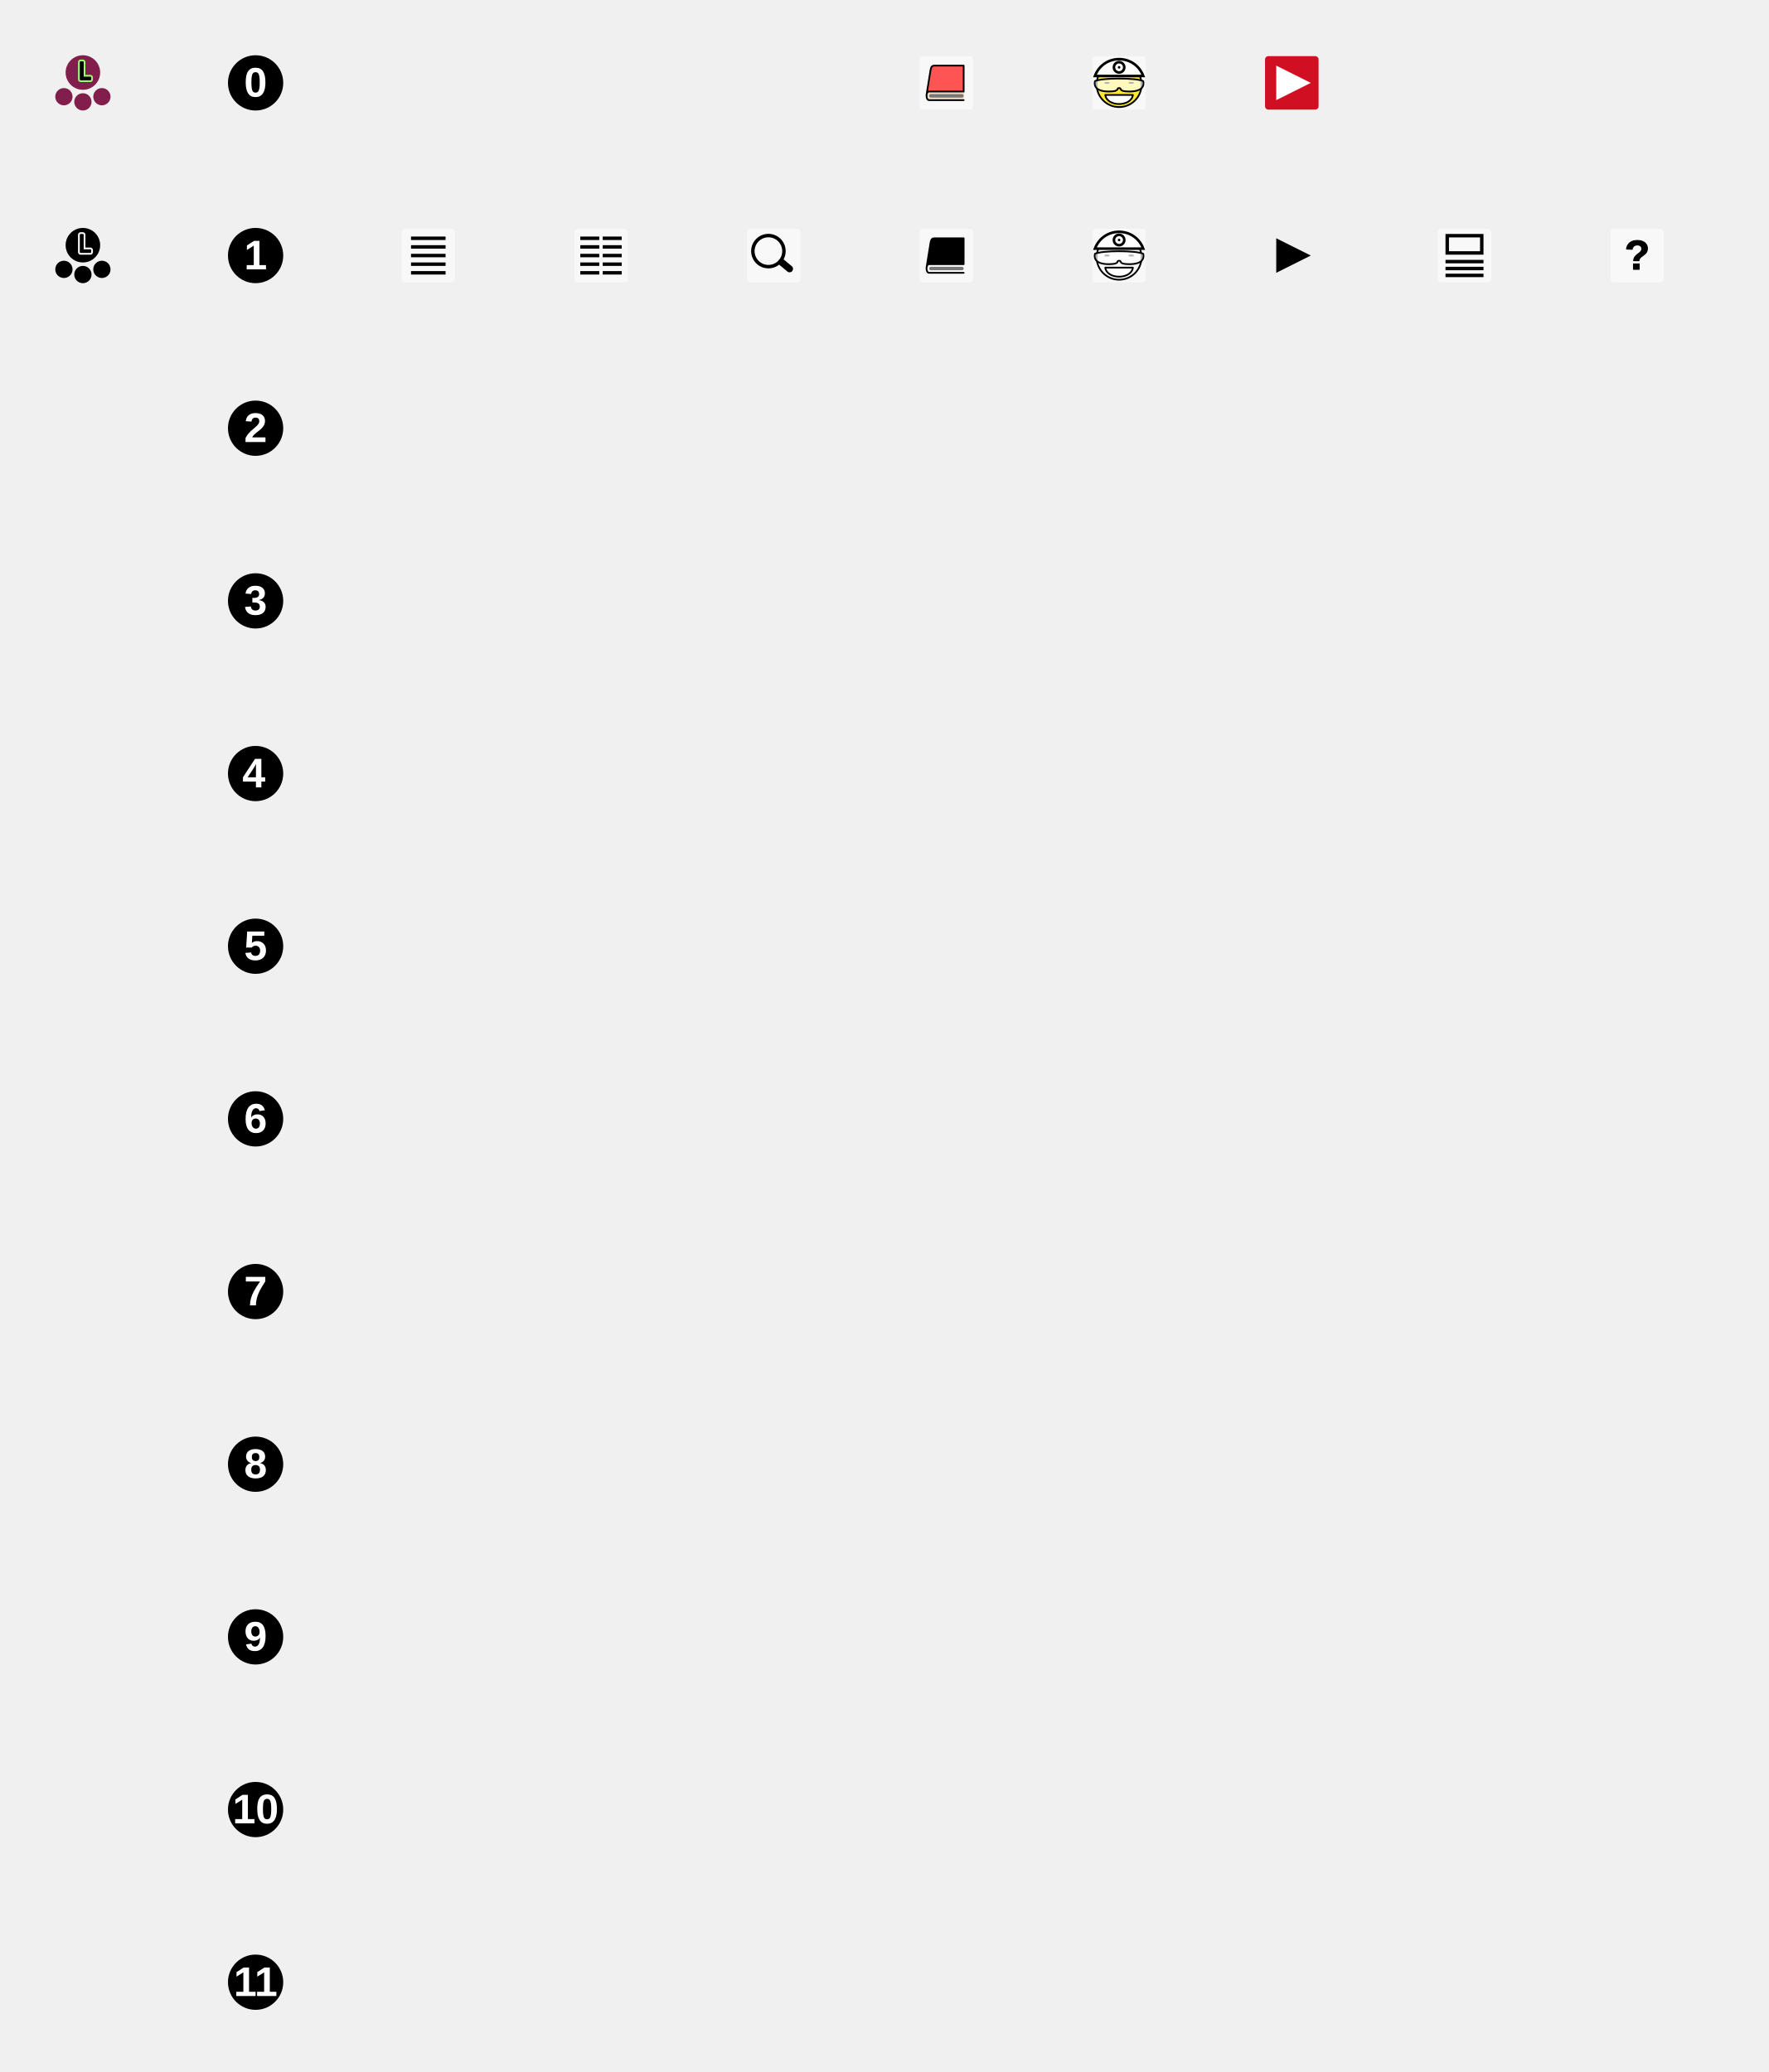
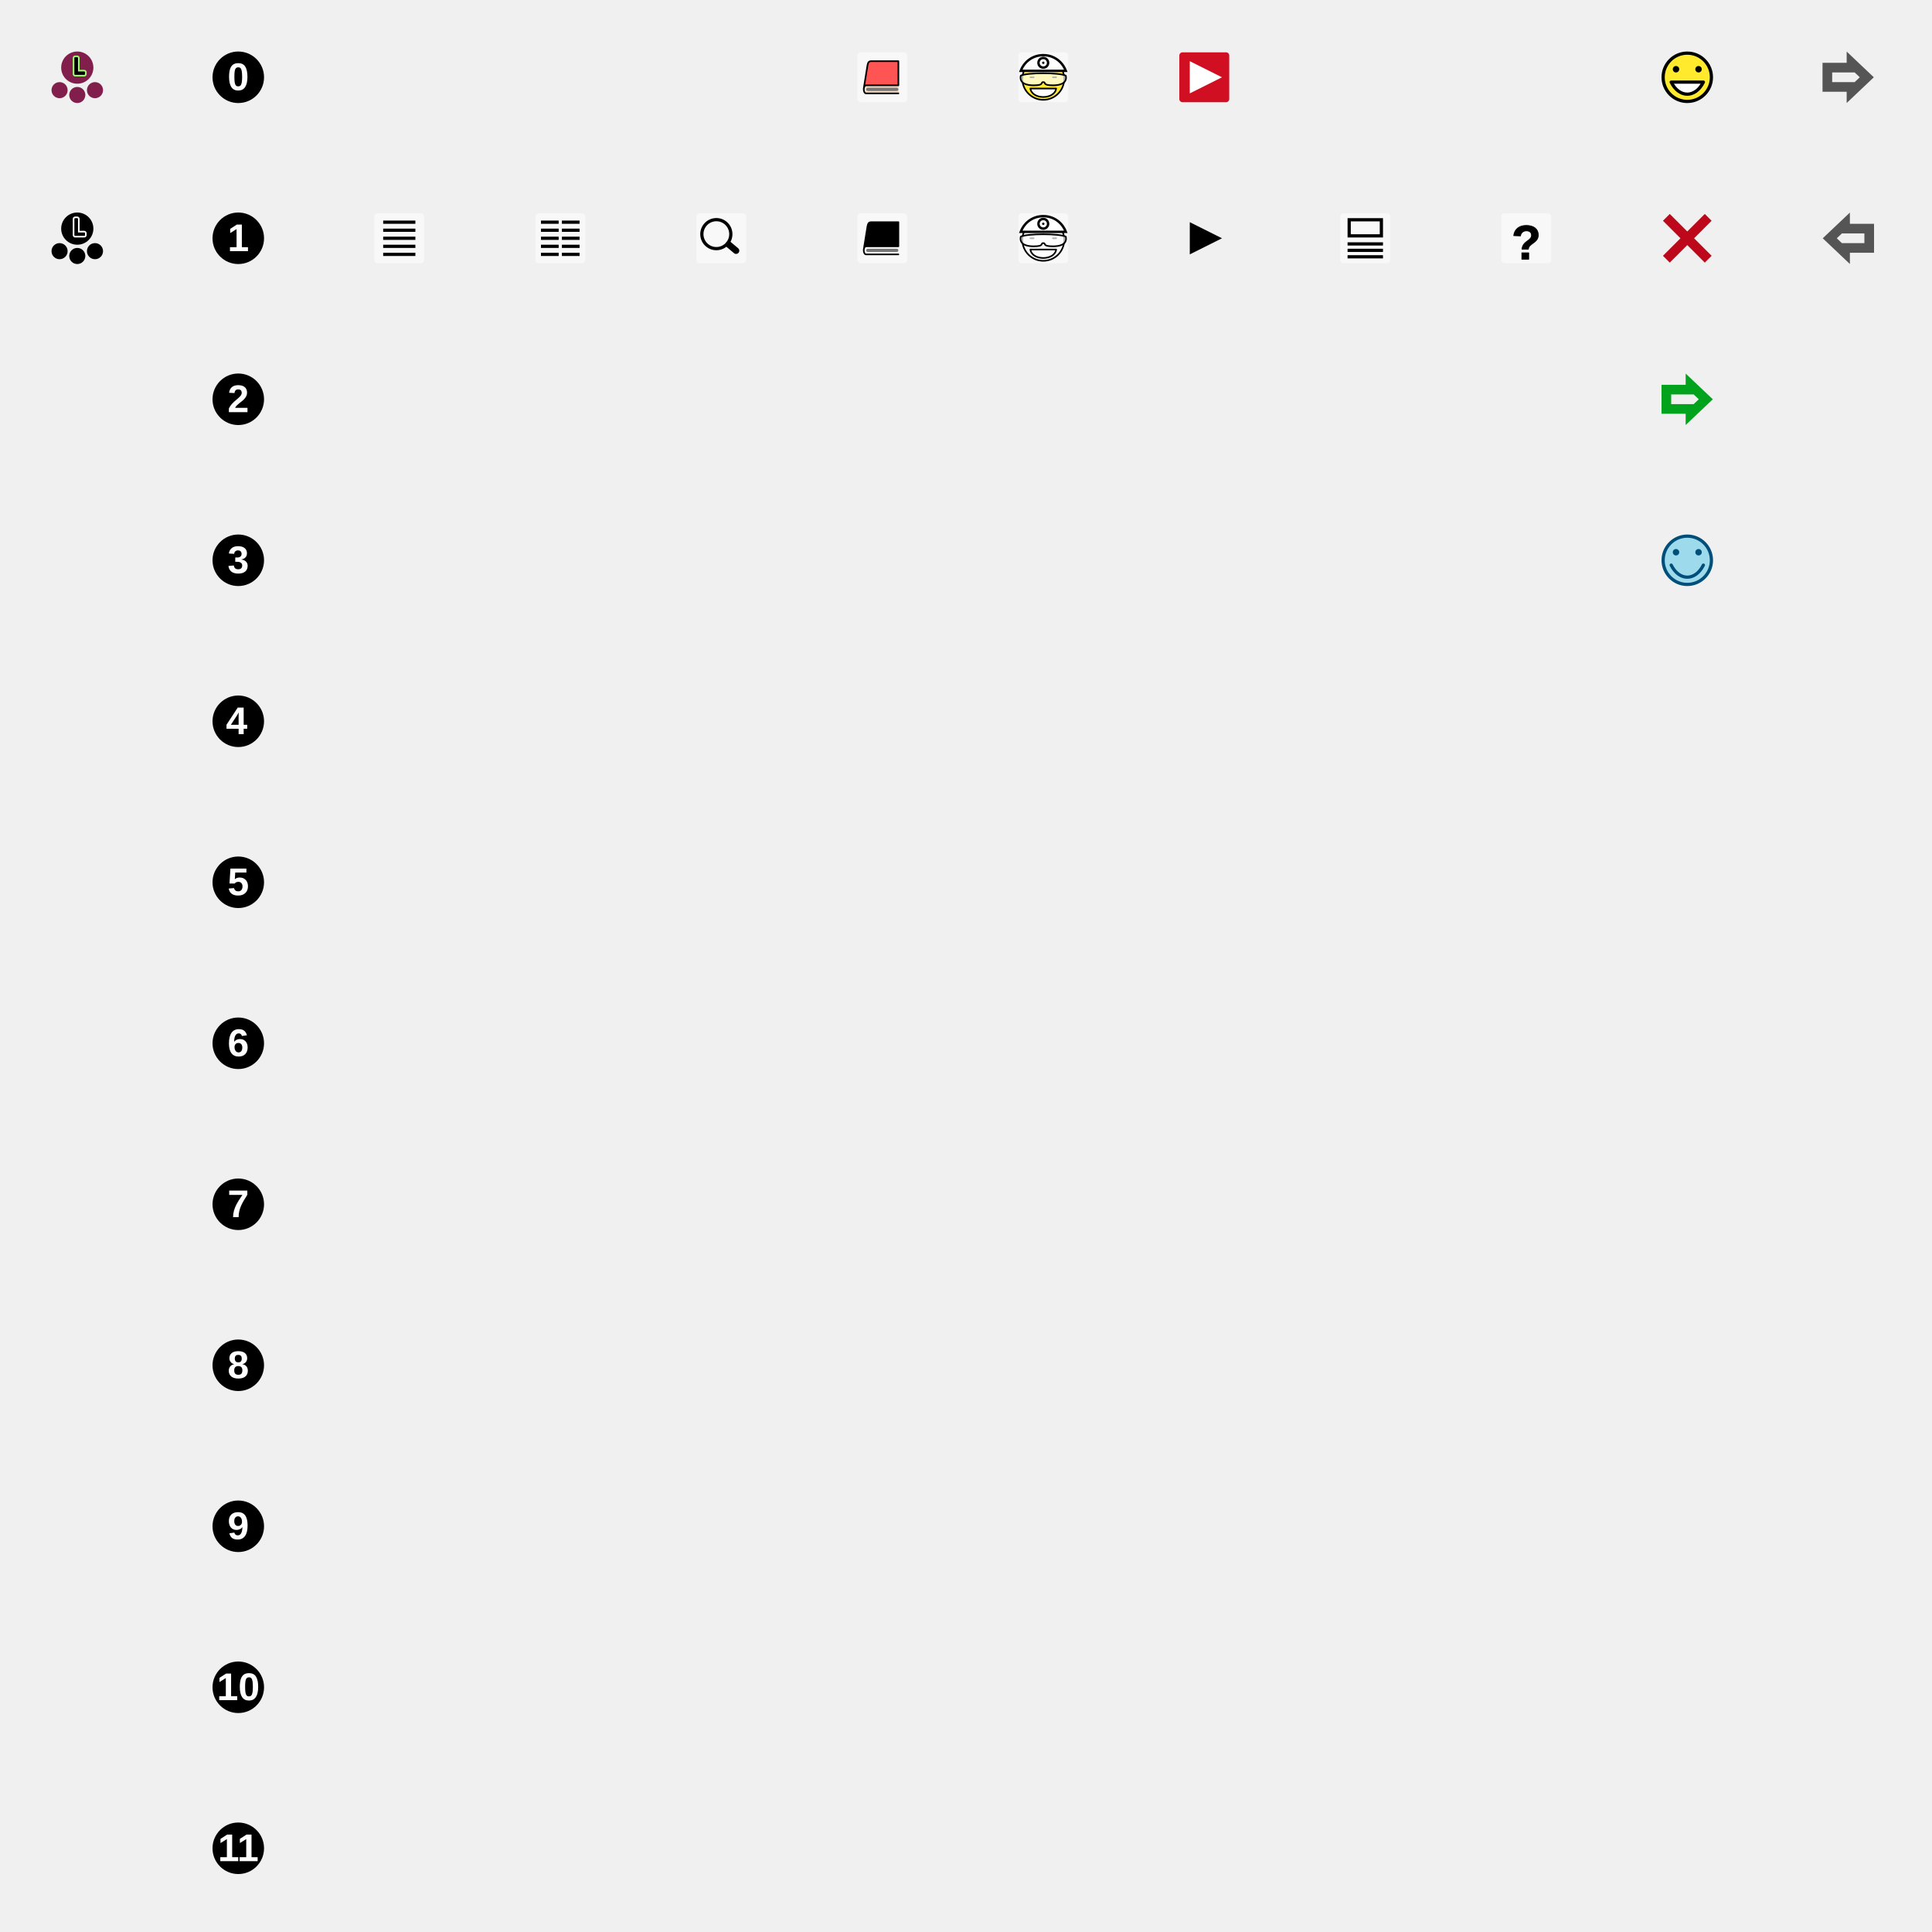
- <svg xmlns="http://www.w3.org/2000/svg" xmlns:xlink="http://www.w3.org/1999/xlink" id="SVG_let_og_finn" width="100%" height="100%" viewBox="-32 -32 1024 1200" preserveAspectRatio="xMidYMid meet" version="1.1">
+ <svg xmlns="http://www.w3.org/2000/svg" xmlns:xlink="http://www.w3.org/1999/xlink" id="SVG_let_og_finn" width="100%" height="100%" viewBox="-32 -32 1200 1200" preserveAspectRatio="xMidYMid meet" version="1.1">
  <style>
         #lumbrikus-icon circle {
    fill: rgb(129, 30, 76);
}
#lumbrikus-icon-bw circle {
    fill: black;
}

#lumbrikus-icon text,
#lumbrikus-icon-bw text {
    font-family: sans-serif;
    fill: black;
    stroke: #9cff6e;
    stroke-width: 3px;
    paint-order: stroke;
    stroke-linejoin: round;
    text-anchor: middle;
    font-size: 14px;
}
#lumbrikus-icon text+text,
#lumbrikus-icon-bw text+text{
    stroke-width: 1px;
    stroke:black;
}
#lumbrikus-icon-bw {
    fill: black;
}

#lumbrikus-icon-bw text
 {
    stroke: white;
}

.kap circle {
    fill: black;
}
.kap text, .kviss text {
    font-family: Arial, "DejaVu Sans", sans-serif;
    text-anchor:middle;
    font-size: 24px;
    fill: white;
    font-weight: bold;
}
.kviss text {
    fill:black;
    stroke: black;
    stroke-width: 0.5px;
}
.icon-bg {
    fill: white;
    opacity: 0.5;
}

.thick {
    stroke: black;
    fill: transparent;
    stroke-width: 2px;
    stroke-linecap: butt;
}
#magnifier path {
    stroke: black;
    stroke-linecap: round;
    stroke-width: 4px;
}

.bookline {
    stroke: black;
    stroke-linecap: round;
    stroke-width: 1px;
    fill: transparent; 
    stroke-linejoin: round;
}

.bookline-bottom {
    stroke: #777;
    stroke-linecap: round;
    stroke-width: 2px;
}

#ord-bw-icon .bookfill {
    fill:black;
}
#ord-bw-icon .bookpaper {
   fill: rgba(255,255,255,0.75);
}

.bookfill {
    fill: rgb(255, 84, 84);
}
.bookpaper {
    fill: rgb(245, 220, 198);
}

.hode {
    stroke: black;
    stroke-width: 1px;
    fill: rgb(255, 234, 45); 
}

#gjore-lage-bw-icon .hode {
    fill: transparent;
}

.smile {
    stroke: black;
    stroke-width: 1px;
    stroke-linecap: round;
    stroke-linejoin: round;
    fill: rgb(255, 255, 255);
}
.helmet, .hodelykt {
    stroke: black;
    stroke-width: 1.5px;
    stroke-linejoin: miter;
    fill:white;
}

.visor, .eyes {
    stroke: black;
    stroke-width: 1px;
    stroke-linecap: round;
    stroke-linejoin: round;
    fill: rgba(255, 255, 255, 0.7);
}
#filmer-icon .icon-bg {
    fill: rgb(209, 15, 34);
    opacity: 1;
}

#filmer-icon-bw .icon-bg {
    fill: transparent;
}
#filmer-icon .play {
    fill: white;
}
#filmer-icon-bw .play {
    fill: black;
}

.kviss text {
    stroke-width: 0.5px;
    stroke: black;
    stroke-linejoin: round;
+     font-size: 2.5em;
}

.frame {
    stroke: black;
    stroke-width: 2px;
    fill: transparent;
    stroke-linecap: square;
    stroke-linejoin: miter;
}

.galt {
    fill: none;
    stroke: rgb(189, 8, 28);
    stroke-width: 6px;
    stroke-linecap: butt;
}
.riktig .hode {
    fill: rgb(255, 234, 45);;
    stroke: black;
    stroke-width: 2px;
}
.riktig .hode-oye {
    fill:black;
    stroke: none;
}
.riktig .hode-smil {
    fill: white;
    stroke: black;
    stroke-width: 2px;
    stroke-linecap:round;
    stroke-linejoin:round;
}

.mulig .hode {
    fill: rgb(156, 218, 236);;
    stroke: rgb(0, 78, 122);
    stroke-width: 2px;
}
.mulig .hode-oye {
    fill:rgb(0, 78, 122);
    stroke: none;
}
.mulig .hode-smil {
    fill: none;
    stroke: rgb(0, 78, 122);
    stroke-width: 2px;
    stroke-linecap:round;
}

.hint-riktig {
    fill: transparent;
    stroke: rgb(0, 163, 27);
    stroke-width: 6px;
}
+ 
+ .forrige, .neste {
+     fill: transparent;
+     stroke: #555;
+     stroke-width: 6px;
+ }
+ 
     </style>
  <view id="lumbrikus" viewBox="0 0 32 32" />
  <view id="lumbrikus-bw" viewBox="0 100 32 32" />
  <view id="kap0" viewBox="100 000 32 32" />
  <view id="kap1" viewBox="100 100 32 32" />
  <view id="kap2" viewBox="100 200 32 32" />
  <view id="kap3" viewBox="100 300 32 32" />
  <view id="kap4" viewBox="100 400 32 32" />
  <view id="kap5" viewBox="100 500 32 32" />
  <view id="kap6" viewBox="100 600 32 32" />
  <view id="kap7" viewBox="100 700 32 32" />
  <view id="kap8" viewBox="100 800 32 32" />
  <view id="kap9" viewBox="100 900 32 32" />
  <view id="kap10" viewBox="100 1000 32 32" />
  <view id="kap11" viewBox="100 1100 32 32" />
  <view id="kort-fortelling-bw" viewBox="200 100 32 32" />
  <view id="lang-fortelling-bw" viewBox="300 100 32 32" />
  <view id="let-og-finn-bw" viewBox="400 100 32 32" />
  <view id="ord" viewBox="500 000 32 32" />
  <view id="ord-bw" viewBox="500 100 32 32" />
  <view id="gjore-og-lage" viewBox="600 000 32 32" />
  <view id="gjore-og-lage-bw" viewBox="600 100 32 32" />
  <view id="filmer" viewBox="700 000 32 32" />
  <view id="filmer-bw" viewBox="700 100 32 32" />
  <view id="snutter" viewBox="800 000 32 32" />
  <view id="snutter-bw" viewBox="800 100 32 32" />
  <view id="kviss" viewBox="900 000 32 32" />
  <view id="kviss-bw" viewBox="900 100 32 32" />
  <view id="riktig-hode" viewBox="1000 000 32 32" />
  <view id="galt" viewBox="1000 100 32 32" />
  <view id="hint-riktig" viewBox="1000 200 32 32" />
  <view id="mulig-hode" viewBox="1000 300 32 32" />
+   <view id="neste" viewBox="1100 000 32 32" />
+   <view id="forrige" viewBox="1100 100 32 32" />
  <a xlink:href="#lumbrikus">
    <g id="lumbrikus-icon" transform="translate(16,16)">
      <circle cx="0" cy="-6" r="10" />
      <circle cx="0" cy="11" r="5" />
      <circle cx="-11" cy="8" r="5" />
      <circle cx="11" cy="8" r="5" />
      <text x="1" y="-2">L</text>
      <text x="1" y="-2">L</text>
    </g>
  </a>
  <a xlink:href="#lumbrikus-bw">
    <g id="lumbrikus-icon-bw" transform="translate(16,116)">
      <circle class="licon" cx="0" cy="-6" r="10" />
      <circle class="licon" cx="0" cy="11" r="5" />
      <circle class="licon" cx="-11" cy="8" r="5" />
      <circle class="licon" cx="11" cy="8" r="5" />
      <text x="1" y="-2">L</text>
      <text x="1" y="-2">L</text>
    </g>
  </a>
  <a xlink:href="#kap0">
    <g id="kap0-icon" class="kap" transform="translate(116,016)">
      <circle x="0" y="0" r="16" />
      <text x="0" y="0" dy="8">0</text>
    </g>
  </a>
  <a xlink:href="#kap1">
    <g id="kap1-icon" class="kap" transform="translate(116,116)">
      <circle x="0" y="0" r="16" />
      <text x="0" y="0" dy="8">1</text>
    </g>
  </a>
  <a xlink:href="#kap2">
    <g id="kap2-icon" class="kap" transform="translate(116,216)">
      <circle x="0" y="0" r="16" />
      <text x="0" y="0" dy="8">2</text>
    </g>
  </a>
  <a xlink:href="#kap3">
    <g id="kap3-icon" class="kap" transform="translate(116,316)">
      <circle x="0" y="0" r="16" />
      <text x="0" y="0" dy="8">3</text>
    </g>
  </a>
  <a xlink:href="#kap4">
    <g id="kap4-icon" class="kap" transform="translate(116,416)">
      <circle x="0" y="0" r="16" />
      <text x="-1" y="0" dy="8">4</text>
    </g>
  </a>
  <a xlink:href="#kap5">
    <g id="kap5-icon" class="kap" transform="translate(116,516)">
      <circle x="0" y="0" r="16" />
      <text x="0" y="0" dy="8">5</text>
    </g>
  </a>
  <a xlink:href="#kap6">
    <g id="kap6-icon" class="kap" transform="translate(116,616)">
      <circle x="0" y="0" r="16" />
      <text x="0" y="0" dy="8">6</text>
    </g>
  </a>
  <a xlink:href="#kap7">
    <g id="kap7-icon" class="kap" transform="translate(116,716)">
      <circle x="0" y="0" r="16" />
      <text x="0" y="0" dy="8">7</text>
    </g>
  </a>
  <a xlink:href="#kap8">
    <g id="kap8-icon" class="kap" transform="translate(116,816)">
      <circle x="0" y="0" r="16" />
      <text x="0" y="0" dy="8">8</text>
    </g>
  </a>
  <a xlink:href="#kap9">
    <g id="kap9-icon" class="kap" transform="translate(116,916)">
      <circle x="0" y="0" r="16" />
      <text x="0" y="0" dy="8">9</text>
    </g>
  </a>
  <a xlink:href="#kap10">
    <g id="kap10-icon" class="kap" transform="translate(116,1016)">
      <circle x="0" y="0" r="16" />
      <text x="0" y="0" dy="8">10</text>
    </g>
  </a>
  <a xlink:href="#kap11">
    <g id="kap11-icon" class="kap" transform="translate(116,1116)">
      <circle x="0" y="0" r="16" />
      <text x="0" y="0" dy="8">11</text>
    </g>
  </a>
  <a xlink:href="#kort-fortelling-bw">
    <g id="kort-fortelling-bw-icon" transform="translate(216,116)">
      <rect class="icon-bg" x="-15.5" y="-15.5" width="31" height="31" rx="2" />
      <path class="thick" d="M-10,0 h20 M-10,5 h20 M-10,10 h20 M-10,-5 h20 M-10,-10 h20" />
    </g>
  </a>
  <a xlink:href="#lang-fortelling-bw">
    <g id="lang-fortelling-bw-icon" transform="translate(316,116)">
      <rect class="icon-bg" x="-15.5" y="-15.5" width="31" height="31" rx="2" />
      <path class="thick" d="M-12,0 h11 M-12,5 h11 M-12,10 h11 M-12,-5 h11 M-12,-10 h11" />
      <path class="thick" d="M1,0 h11 M1,5 h11 M1,10 h11 M1,-5 h11 M1,-10 h11" />
    </g>
  </a>
  <a xlink:href="#let-og-finn-bw">
    <g id="let-og-finn-bw-icon" transform="translate(416,116)">
      <rect class="icon-bg" x="-15.5" y="-15.5" width="31" height="31" rx="2" />
      <g id="magnifier" transform="rotate(-50)">
        <circle class="thick" cx="0" cy="-4" r="9" />
        <path d="M0,6 v 6" />
      </g>
    </g>
  </a>
  <a xlink:href="#ord">
    <g id="ord-icon" transform="translate(516,016)">
      <rect class="icon-bg" x="-15.5" y="-15.5" width="31" height="31" rx="2" />
      <path class="bookfill" d="M10,5 h -21.25 l2.25,-13 c 0.25,-1 1,-2 2,-2 h 17z" />
      <path class="bookpaper" d="M10.25,10 h-20.5 c -2,0 -2,-5 0,-5 h20.75 c -0.5,1.5 -0.5,3.5 0,5" />
      <path class="bookline" d="M10,10 h -20 c -2,0 -2,-5 0,-5 h20 v-15 h-17 c -2,0 -2,2 -2.25,3 l -2.25,14" />
      <path class="bookline-bottom" d="M9,7.5 h -18" />
    </g>
  </a>
  <a xlink:href="#ord-bw">
    <g id="ord-bw-icon" transform="translate(516,116)">
      <rect class="icon-bg" x="-15.5" y="-15.5" width="31" height="31" rx="2" />
      <path class="bookfill" d="M10,5 h -21.25 l2.25,-13 c 0.25,-1 1,-2 2,-2 h 17z" />
      <path class="bookpaper" d="M10.25,10 h-20.5 c -2,0 -2,-5 0,-5 h20.75 c -0.5,1.5 -0.5,3.5 0,5" />
      <path class="bookline" d="M10,10 h -20 c -2,0 -2,-5 0,-5 h20 v-15 h-17 c -2,0 -2,2 -2.25,3 l -2.25,14" />
      <path class="bookline-bottom" d="M9,7.5 h -18" />
    </g>
  </a>
  <a xlink:href="#gjore-og-lage">
    <g id="gjore-lage-icon" transform="translate(616,016)">
      <rect class="icon-bg" x="-15.5" y="-15.5" width="31" height="31" rx="2" />
      <circle class="hode" cx="0" cy="1" r="13" />
      <path class="smile" d="M8,7 c -1,7 -15,7 -16,0z" />
      <g id="helmet_group" transform="translate(0,0)">
        <path class="helmet" d="M14,-4 c -5,-13 -23,-13 -28,0 z" />
        <circle class="hodelykt" cx="0" cy="-9" r="3" />
        <circle class="hodelykt-senter" cx="0" cy="-9" r="0.75" />
      </g>
      <path class="eyes" d="M8 0 h -2 M -8 0 h 2" />
      <path class="visor" d="M14 -1       c -4,-2 -24,-2 -28,0       c -1,5 4,6 8 6       c 7,0 4,-2 6,-2       c 2,0 -1,2 6,2      c 4,0 9,-1 8,-6" />
    </g>
  </a>
  <a xlink:href="#gjore-og-lage-bw">
    <g id="gjore-lage-bw-icon" transform="translate(616,116)">
      <rect class="icon-bg" x="-15.5" y="-15.5" width="31" height="31" rx="2" />
      <circle class="hode" cx="0" cy="1" r="13" />
      <path class="smile" d="M8,7 c -1,7 -15,7 -16,0z" />
      <g id="helmet_group" transform="translate(0,0)">
        <path class="helmet" d="M14,-4 c -5,-13 -23,-13 -28,0 z" />
        <circle class="hodelykt" cx="0" cy="-9" r="3" />
        <circle class="hodelykt-senter" cx="0" cy="-9" r="0.75" />
      </g>
      <path class="eyes" d="M8 0 h -2 M -8 0 h 2" />
      <path class="visor" d="M14 -1       c -4,-2 -24,-2 -28,0       c -1,5 4,6 8 6       c 7,0 4,-2 6,-2       c 2,0 -1,2 6,2      c 4,0 9,-1 8,-6" />
    </g>
  </a>
  <a xlink:href="#filmer">
    <g id="filmer-icon" transform="translate(716,016)">
      <rect class="icon-bg" x="-15.5" y="-15.5" width="31" height="31" rx="2" />
      <path class="play" d="M11 0 l -20 10 v-20 z" />
    </g>
  </a>
  <a xlink:href="#filmer-bw">
    <g id="filmer-icon-bw" transform="translate(716,116)">
      <rect class="icon-bg" x="-15.5" y="-15.5" width="31" height="31" rx="2" />
      <path class="play" d="M11 0 l -20 10 v-20 z" />
    </g>
  </a>
  <a xlink:href="#snutter-bw">
    <g id="snutter-bw-icon" transform="translate(816,116)">
      <rect class="icon-bg" x="-15.5" y="-15.5" width="31" height="31" rx="2" />
      <path class="frame" d="M-10,-11.5 h20 v 10 h-20 z" />
      <path class="frame" d="M-10,3.5 h20 M-10,7.5 h20 M-10,11.5 h20 " />
    </g>
  </a>
  <a xlink:href="#kviss-bw">
    <g id="kviss-bw-icon" class="kviss" transform="translate(916,116)">
      <rect class="icon-bg" x="-15.5" y="-15.5" width="31" height="31" rx="2" />
-       <text x="0" y="0" dy="8">?</text>
+       <text x="0" y="0" dy="13">?</text>
    </g>
  </a>
  <a xlink:href="#riktig-hode">
    <g id="riktig-hode-icon" class="riktig" transform="translate(1016,16)">
      <circle class="hode" cx="0" cy="0" r="15" />
      <circle class="hode-oye" cx="7" cy="-5" r="2" />
      <circle class="hode-oye" cx="-7" cy="-5" r="2" />
      <path class="hode-smil" d="M-10,3 C -5,13 5,13 10,3 z" />
    </g>
  </a>
  <a xlink:href="#galt">
    <g id="galt-icon" transform="translate(1016,116)">
      <path class="galt" d="M-13 -13 L 13 13 M-13 13 L 13 -13" />
    </g>
  </a>
  <a xlink:href="#hint-riktig">
    <g id="hint-icon" transform="translate(1016,216)">
-       <path class="hint-riktig" d="M12 0 L2 9 L 2 6 L -13 6 L -13 -6 L 2 -6 L2 -9 z" />
+       <path class="hint-riktig" d="M11.5 0 L2 9 L 2 6 L -13 6 L -13 -6 L 2 -6 L2 -9 z" />
    </g>
  </a>
  <a xlink:href="#mulig-hode">
    <g id="mulig-hode-icon" class="mulig" transform="translate(1016,316)">
      <circle class="hode" cx="0" cy="0" r="15" />
      <circle class="hode-oye" cx="7" cy="-5" r="2" />
      <circle class="hode-oye" cx="-7" cy="-5" r="2" />
      <path class="hode-smil" d="M-10,3 C -5,13 5,13 10,3" />
    </g>
  </a>
+   <a xlink:href="#neste">
+     <g id="neste-icon" transform="translate(1116,16)">
+       <path class="neste" d="M11.5 0 L2 9 L 2 6 L -13 6 L -13 -6 L 2 -6 L2 -9 z" />
+     </g>
+   </a>
+   <a xlink:href="#forrige">
+     <g id="forrige-icon" transform="translate(1116,116)">
+       <path class="forrige" d="M11.5 0 L2 9 L 2 6 L -13 6 L -13 -6 L 2 -6 L2 -9 z" transform="scale(-1,1)" />
+     </g>
+   </a>
</svg>
